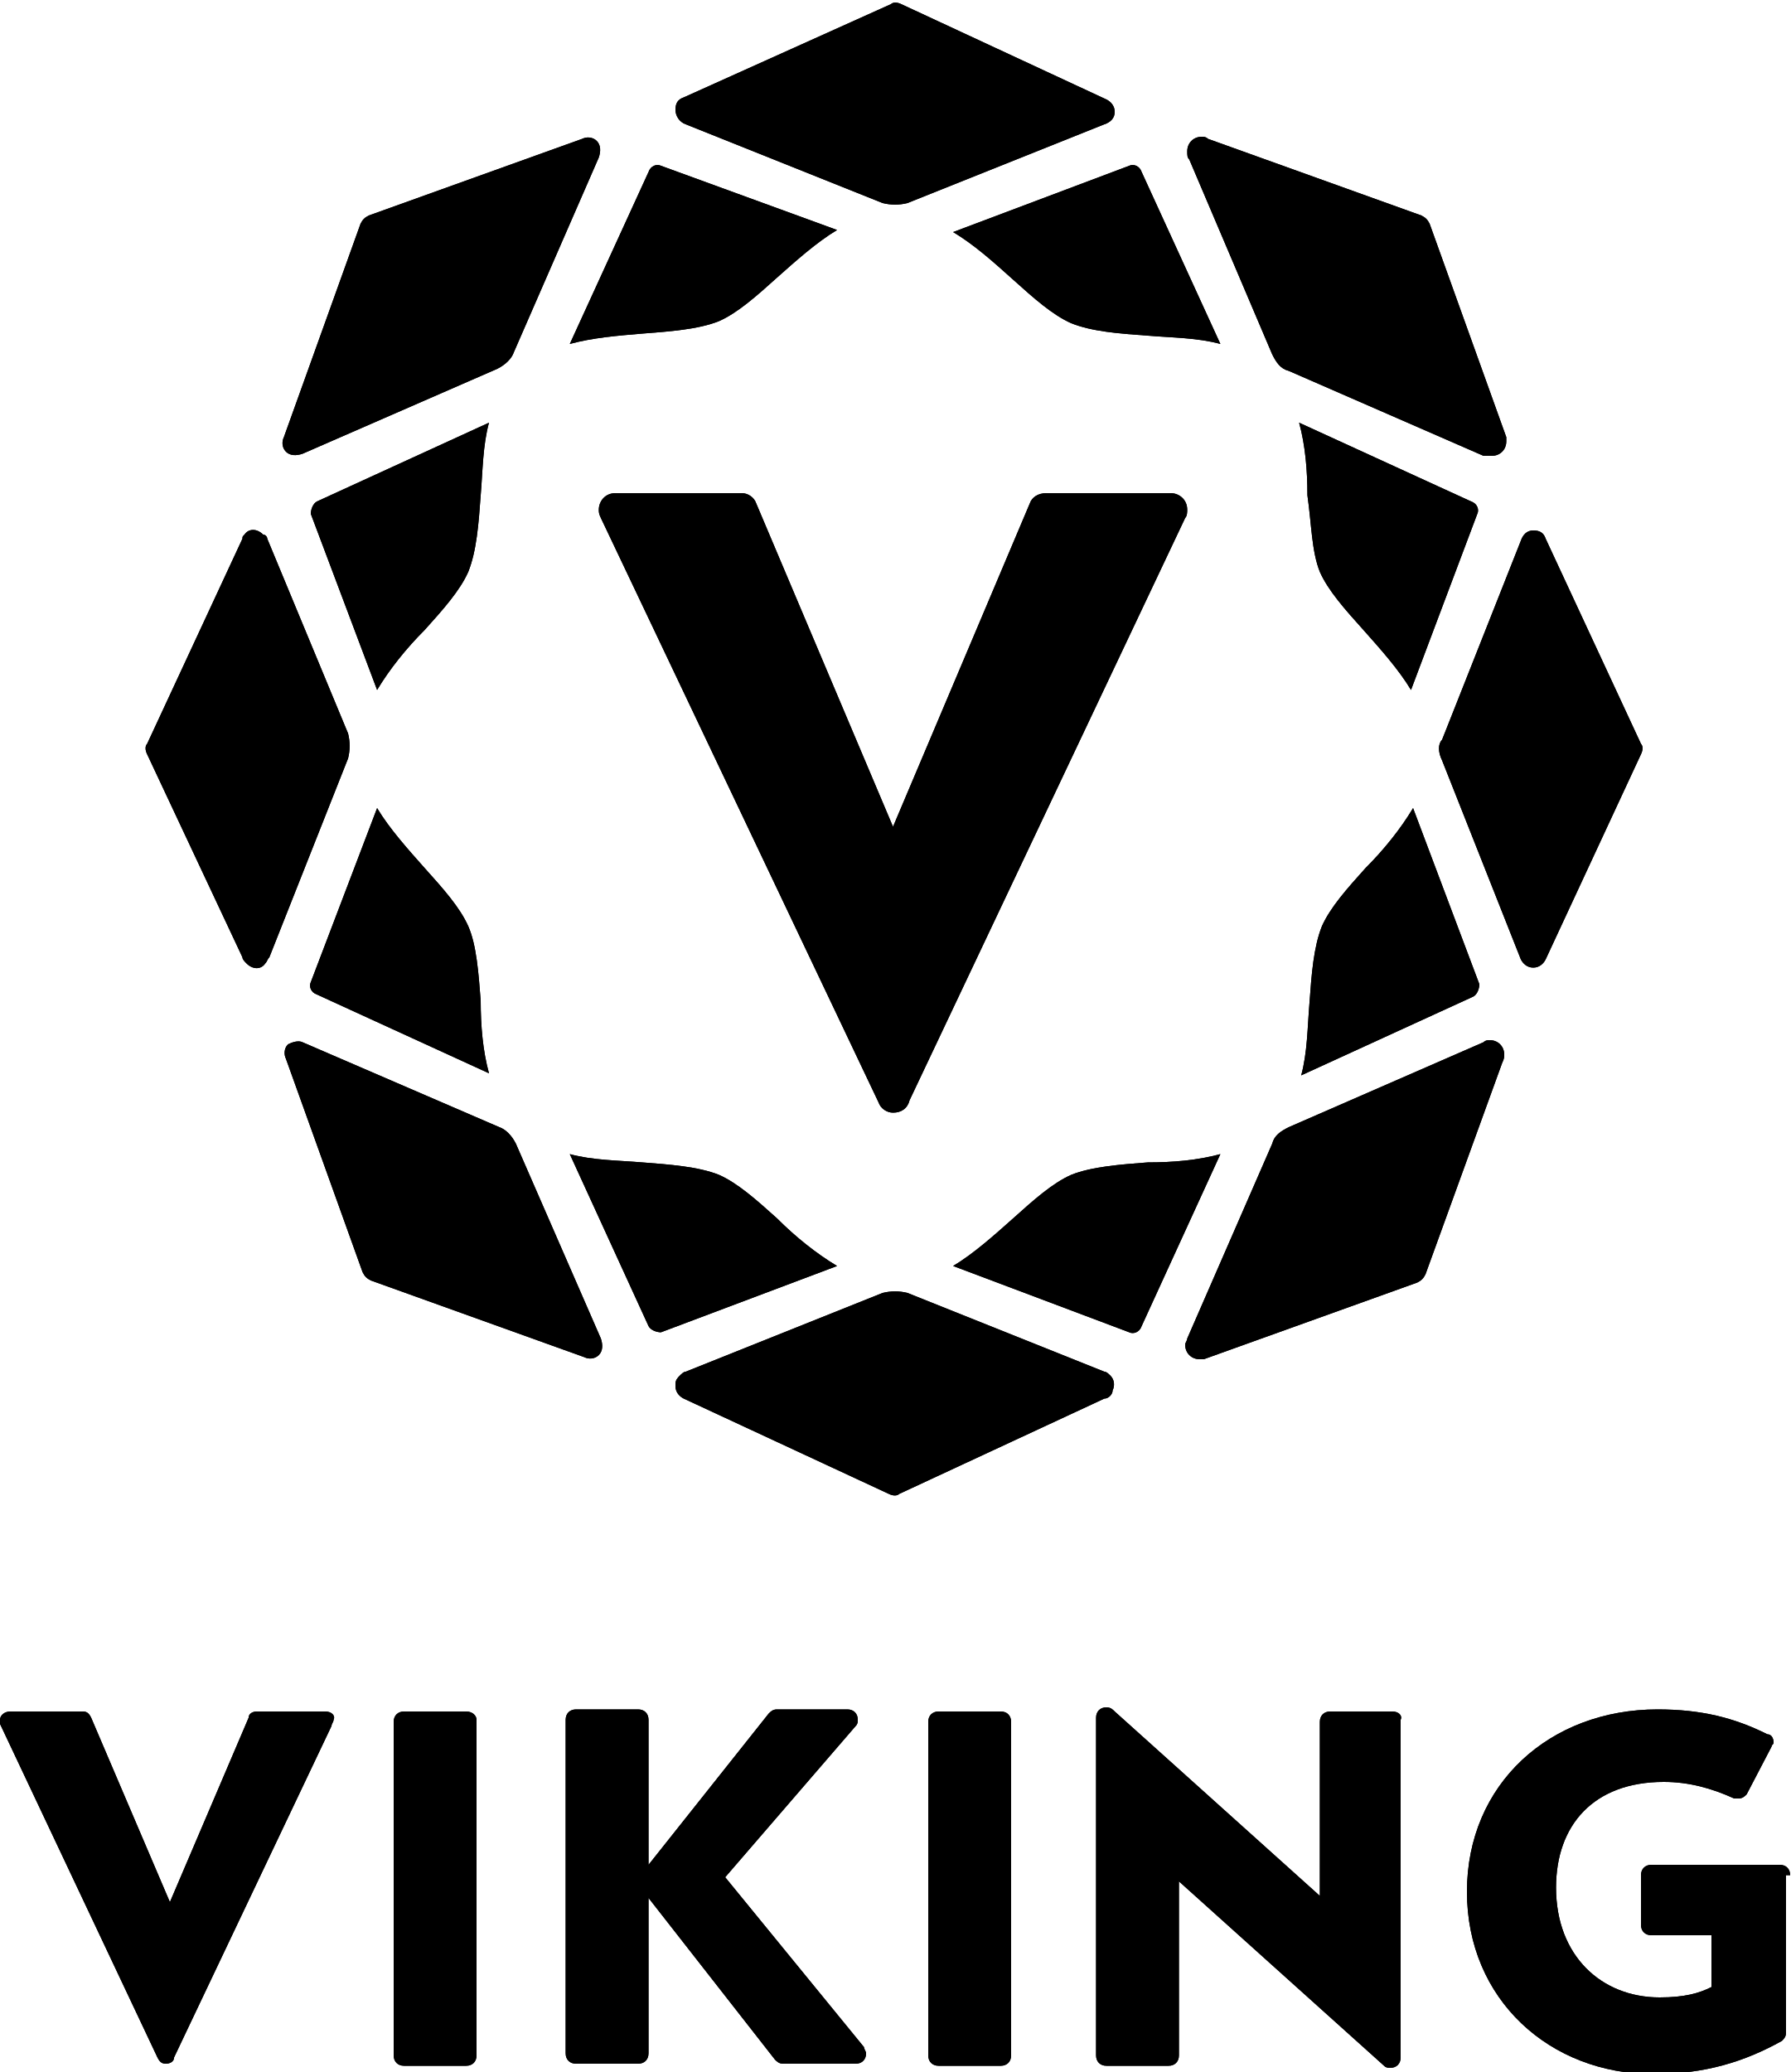
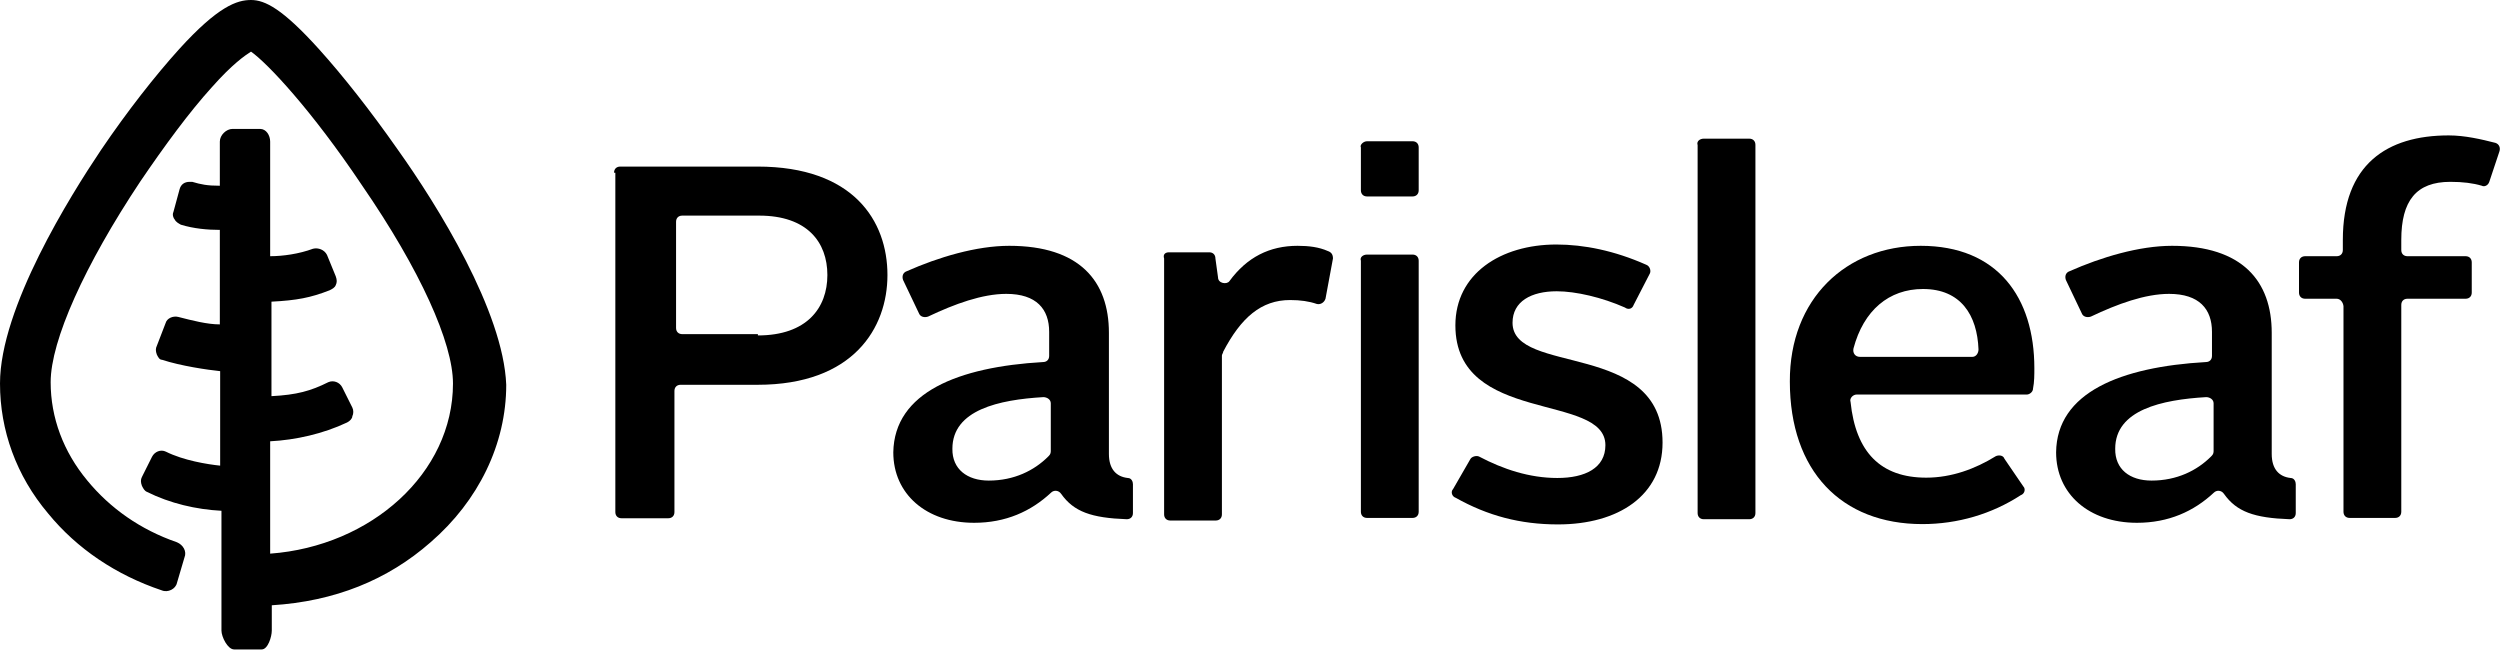
- <svg xmlns="http://www.w3.org/2000/svg" version="1.1" id="Layer_1" x="0px" y="0px" viewBox="0 0 86.4 100" enable-background="new 0 0 86.4 100" xml:space="preserve">
+ <svg xmlns="http://www.w3.org/2000/svg" version="1.1" id="Layer_1" x="0px" y="0px" viewBox="0 180 769.9 200" enable-background="new 0 180 769.9 200" xml:space="preserve">
  <g>
-     <path d="M42.4,53.2L42.4,53.2c0.1,0.3,0.4,0.5,0.7,0.5c0.4,0,0.7-0.2,0.8-0.6l13.3-28.1c0.1-0.1,0.1-0.3,0.1-0.4    c0-0.5-0.4-0.8-0.8-0.8c0,0-0.1,0-0.1,0h-5.8c0,0-0.1,0-0.1,0c-0.4,0-0.7,0.2-0.8,0.5v0l-6.6,15.6l-6.6-15.6l0,0    c-0.1-0.3-0.4-0.5-0.7-0.5l0,0h-6.1l0,0h0c-0.5,0-0.8,0.4-0.8,0.8c0,0.1,0,0.2,0.1,0.4L42.4,53.2C42.4,53.2,42.4,53.2,42.4,53.2z" />
-     <path d="M71.1,48.1c0.2-0.1,0.3-0.4,0.3-0.6l-3.2-8.5c-0.6,1-1.4,2-2.3,2.9c-0.9,1-1.7,1.9-2.1,2.8    c-0.4,1-0.5,2.3-0.6,3.7c-0.1,1.2-0.1,2.4-0.4,3.5L71.1,48.1z" />
-     <path d="M63.7,27.6c0.4,0.9,1.2,1.8,2.1,2.8c0.8,0.9,1.7,1.9,2.3,2.9l3.2-8.5c0.1-0.2,0-0.5-0.3-0.6l-8.3-3.8    c0.3,1.1,0.4,2.3,0.4,3.5C63.3,25.3,63.3,26.6,63.7,27.6z" />
-     <path d="M55.1,64l3.8-8.3c-1.1,0.3-2.3,0.4-3.5,0.4c-1.3,0.1-2.7,0.2-3.7,0.6c-0.9,0.4-1.8,1.2-2.8,2.1    c-0.9,0.8-1.9,1.7-2.9,2.3l8.5,3.2C54.7,64.4,55,64.3,55.1,64z" />
-     <path d="M31,56.1c-1.2-0.1-2.4-0.1-3.5-0.4l3.8,8.3c0.1,0.2,0.4,0.3,0.6,0.3l8.5-3.2c-1-0.6-2-1.4-2.9-2.3    c-1-0.9-1.9-1.7-2.8-2.1C33.7,56.3,32.3,56.2,31,56.1z" />
-     <path d="M22.6,44.7c-0.4-0.9-1.2-1.8-2.1-2.8c-0.8-0.9-1.7-1.9-2.3-2.9L15,47.4c-0.1,0.2,0,0.5,0.3,0.6l8.3,3.8    c-0.3-1.1-0.4-2.3-0.4-3.5C23.1,47,23,45.6,22.6,44.7z" />
-     <path d="M48.9,13.5c1,0.9,1.9,1.7,2.8,2.1c1,0.4,2.3,0.5,3.7,0.6c1.2,0.1,2.4,0.1,3.5,0.4l-3.8-8.3    C55,8,54.7,7.9,54.5,8l-8.5,3.2C47,11.8,47.9,12.6,48.9,13.5z" />
-     <path d="M31,16.1c1.3-0.1,2.7-0.2,3.7-0.6c0.9-0.4,1.8-1.2,2.8-2.1c0.9-0.8,1.9-1.7,2.9-2.3L31.9,8    c-0.2-0.1-0.5,0-0.6,0.3l-3.8,8.3C28.6,16.3,29.8,16.2,31,16.1z" />
-     <path d="M15.3,24.2c-0.2,0.1-0.3,0.4-0.3,0.6l3.2,8.5c0.6-1,1.4-2,2.3-2.9c0.9-1,1.7-1.9,2.1-2.8    c0.4-1,0.5-2.3,0.6-3.7c0.1-1.2,0.1-2.4,0.4-3.5L15.3,24.2z" />
-     <path d="M41.7,98.8l-6.7-8.2l6.3-7.3l0,0c0.1-0.1,0.1-0.2,0.1-0.3c0-0.3-0.2-0.5-0.5-0.5h-3.4h0h0    c-0.2,0-0.3,0.1-0.4,0.2l0,0L31.3,90V83c0,0,0,0,0,0c0-0.3-0.2-0.5-0.5-0.5h-3l0,0l0,0c-0.3,0-0.5,0.2-0.5,0.5c0,0,0,0,0,0l0,0    v16.1c0,0.3,0.2,0.5,0.5,0.5h0h3c0.3,0,0.5-0.2,0.5-0.5c0,0,0,0,0,0v-7.5l6.1,7.8c0.1,0.1,0.2,0.2,0.4,0.2h0h3.5    c0.3,0,0.5-0.2,0.5-0.5C41.8,99,41.7,98.9,41.7,98.8L41.7,98.8z" />
-     <path d="M15.7,82.6C15.7,82.6,15.7,82.6,15.7,82.6l-3.3,0c0,0,0,0,0,0c-0.2,0-0.4,0.1-0.4,0.3l-3.8,8.9l-3.8-8.9    l0,0c-0.1-0.2-0.2-0.3-0.4-0.3l0,0H0.5l0,0h0C0.2,82.6,0,82.8,0,83c0,0.1,0,0.1,0,0.2l7.6,16.1c0,0,0,0,0,0l0,0    c0.1,0.2,0.2,0.3,0.4,0.3c0.2,0,0.4-0.1,0.4-0.3l7.6-16c0-0.1,0.1-0.2,0.1-0.3C16.2,82.8,16,82.6,15.7,82.6z" />
-     <path d="M22.5,82.6h-3l0,0l0,0c-0.3,0-0.5,0.2-0.5,0.5v16.1v0c0,0,0,0,0,0c0,0.3,0.2,0.5,0.5,0.5h3v0    c0.3,0,0.5-0.2,0.5-0.5l0,0V83C23,82.8,22.8,82.6,22.5,82.6z" />
-     <path d="M48.3,82.6L48.3,82.6L48.3,82.6h-3c-0.3,0-0.5,0.2-0.5,0.5v16.1l0,0c0,0,0,0,0,0c0,0.3,0.2,0.5,0.5,0.5h3    h0c0.3,0,0.5-0.2,0.5-0.5V83.1v0c0,0,0,0,0,0C48.8,82.8,48.6,82.6,48.3,82.6z" />
-     <path d="M67.2,82.6h-3l0,0l0,0c-0.3,0-0.5,0.2-0.5,0.5c0,0,0,0,0,0v8.4l-9.9-8.9c-0.1-0.1-0.2-0.2-0.4-0.2    c-0.3,0-0.5,0.2-0.5,0.5v16.3l0,0c0,0.3,0.2,0.5,0.5,0.5l0,0l0,0h3c0.3,0,0.5-0.2,0.5-0.5v0c0,0,0,0,0,0c0,0,0,0,0,0v-8.4l9.9,8.9    l0,0c0.1,0.1,0.2,0.1,0.3,0.1c0.3,0,0.5-0.2,0.5-0.5c0,0,0,0,0,0V83c0,0,0,0,0,0C67.7,82.8,67.5,82.6,67.2,82.6z" />
-     <path d="M86.4,90.5c0-0.3-0.2-0.5-0.5-0.5h-6.2h0c-0.3,0-0.5,0.2-0.5,0.5c0,0,0,0,0,0v2.4c0,0,0,0,0,0    c0,0.3,0.2,0.5,0.5,0.5l0,0h2.9v2.5c-0.6,0.3-1.3,0.5-2.5,0.5c-2.8,0-5-2-5-5.3c0-3,1.8-5.1,5.2-5.1c1.2,0,2.3,0.3,3.4,0.8    c0,0,0,0,0,0c0.1,0,0.1,0,0.2,0c0.2,0,0.3-0.1,0.4-0.2l0,0l1.2-2.3v0c0-0.1,0.1-0.1,0.1-0.2c0-0.2-0.1-0.4-0.3-0.4    c-1.6-0.8-3.2-1.2-5.3-1.2c-5.2,0-9.2,3.6-9.2,8.8c0,5.2,4,8.8,9,8.8c2.5,0,4.4-0.6,6.2-1.6c0,0,0,0,0,0c0.1-0.1,0.2-0.2,0.2-0.4    V90.5L86.4,90.5C86.4,90.5,86.4,90.5,86.4,90.5z" />
-     <path d="M69.6,36.7l3.8,9.6c0.1,0.2,0.3,0.4,0.6,0.4c0.3,0,0.5-0.2,0.6-0.4l4.6-9.9c0.1-0.2,0.1-0.4,0-0.5L74.6,26    c-0.1-0.3-0.3-0.4-0.6-0.4c-0.3,0-0.5,0.2-0.6,0.5h0l-3.8,9.6C69.4,35.9,69.4,36.3,69.6,36.7z" />
-     <path d="M57.4,7.7l4,9.4c0.2,0.4,0.4,0.7,0.8,0.8l9.4,4.1C71.8,22,71.9,22,72,22c0.4,0,0.7-0.3,0.7-0.7    c0,0,0-0.1,0-0.1l0,0l0,0c0,0,0-0.1,0-0.1l-3.7-10.3c-0.1-0.2-0.2-0.3-0.4-0.4L58.3,6.7c-0.1-0.1-0.2-0.1-0.3-0.1    c-0.4,0-0.7,0.3-0.7,0.7C57.3,7.5,57.3,7.6,57.4,7.7L57.4,7.7z" />
-     <path d="M33.1,6l9.5,3.8c0.4,0.1,0.8,0.1,1.2,0L53.3,6c0.3-0.1,0.5-0.3,0.5-0.6c0-0.3-0.2-0.5-0.4-0.6l-9.9-4.6    c-0.2-0.1-0.4-0.1-0.5,0L33,4.7c-0.3,0.1-0.4,0.3-0.4,0.6C32.6,5.6,32.8,5.9,33.1,6z" />
-     <path d="M72.6,50.9c0-0.4-0.3-0.7-0.7-0.7c-0.1,0-0.2,0-0.3,0.1l0,0l-9.4,4.1c-0.4,0.2-0.7,0.4-0.8,0.8l-4.1,9.4    l0,0c0,0.1-0.1,0.2-0.1,0.3c0,0.4,0.3,0.7,0.7,0.7c0.1,0,0.2,0,0.2,0l0,0l10.3-3.7c0.2-0.1,0.3-0.2,0.4-0.4l3.7-10.2    C72.6,51.1,72.6,51,72.6,50.9z" />
-     <path d="M11.7,46.2c0,0.1,0.1,0.2,0.2,0.3c0.3,0.3,0.7,0.3,0.9,0c0.1-0.1,0.1-0.2,0.2-0.3h0l3.8-9.6    c0.1-0.4,0.1-0.8,0-1.2L12.9,26h0c0-0.1-0.1-0.2-0.2-0.2c-0.3-0.3-0.7-0.3-0.9,0c-0.1,0.1-0.1,0.1-0.1,0.2l0,0l-4.6,9.9    C7,36,7,36.2,7.1,36.4L11.7,46.2z" />
-     <path d="M28.9,65.4c0.2-0.2,0.2-0.5,0.1-0.8l0,0l-4.1-9.4c-0.2-0.4-0.5-0.7-0.8-0.8l-9.5-4.1    c-0.2-0.1-0.5,0-0.7,0.1c-0.2,0.2-0.2,0.5-0.1,0.7l3.7,10.3c0.1,0.2,0.2,0.3,0.4,0.4l10.3,3.7C28.4,65.6,28.7,65.6,28.9,65.4z" />
-     <path d="M53.7,67.1c0.1-0.2,0.1-0.5-0.1-0.7c-0.1-0.1-0.2-0.2-0.3-0.2l0,0l-9.5-3.8c-0.4-0.1-0.8-0.1-1.2,0    l-9.5,3.8c-0.1,0-0.2,0.1-0.3,0.2c-0.1,0.1-0.2,0.2-0.2,0.4c0,0,0,0.1,0,0.1c0,0.3,0.2,0.5,0.4,0.6l9.9,4.6c0.2,0.1,0.4,0.1,0.5,0    l9.9-4.6C53.5,67.5,53.7,67.3,53.7,67.1z" />
-     <path d="M14.6,21.9L14.6,21.9l9.4-4.1c0.4-0.2,0.7-0.5,0.8-0.8l4.1-9.4l0,0C29,7.3,29,7,28.8,6.8    c-0.2-0.2-0.5-0.2-0.7-0.1l-10.3,3.7c-0.2,0.1-0.3,0.2-0.4,0.4l-3.7,10.3c-0.1,0.2-0.1,0.5,0.1,0.7C14,22,14.3,22,14.6,21.9z" />
-   </g>
-   <g>
-     <path d="M42.4,53.2L42.4,53.2c0.1,0.3,0.4,0.5,0.7,0.5c0.4,0,0.7-0.2,0.8-0.6l13.3-28.1c0.1-0.1,0.1-0.3,0.1-0.4    c0-0.5-0.4-0.8-0.8-0.8c0,0-0.1,0-0.1,0h-5.8c0,0-0.1,0-0.1,0c-0.4,0-0.7,0.2-0.8,0.5v0l-6.6,15.6l-6.6-15.6l0,0    c-0.1-0.3-0.4-0.5-0.7-0.5l0,0h-6.1l0,0h0c-0.5,0-0.8,0.4-0.8,0.8c0,0.1,0,0.2,0.1,0.4L42.4,53.2C42.4,53.2,42.4,53.2,42.4,53.2z" />
-     <path d="M71.1,48.1c0.2-0.1,0.3-0.4,0.3-0.6l-3.2-8.5c-0.6,1-1.4,2-2.3,2.9c-0.9,1-1.7,1.9-2.1,2.8    c-0.4,1-0.5,2.3-0.6,3.7c-0.1,1.2-0.1,2.4-0.4,3.5L71.1,48.1z" />
-     <path d="M63.7,27.6c0.4,0.9,1.2,1.8,2.1,2.8c0.8,0.9,1.7,1.9,2.3,2.9l3.2-8.5c0.1-0.2,0-0.5-0.3-0.6l-8.3-3.8    c0.3,1.1,0.4,2.3,0.4,3.5C63.3,25.3,63.3,26.6,63.7,27.6z" />
-     <path d="M55.1,64l3.8-8.3c-1.1,0.3-2.3,0.4-3.5,0.4c-1.3,0.1-2.7,0.2-3.7,0.6c-0.9,0.4-1.8,1.2-2.8,2.1    c-0.9,0.8-1.9,1.7-2.9,2.3l8.5,3.2C54.7,64.4,55,64.3,55.1,64z" />
-     <path d="M31,56.1c-1.2-0.1-2.4-0.1-3.5-0.4l3.8,8.3c0.1,0.2,0.4,0.3,0.6,0.3l8.5-3.2c-1-0.6-2-1.4-2.9-2.3    c-1-0.9-1.9-1.7-2.8-2.1C33.7,56.3,32.3,56.2,31,56.1z" />
-     <path d="M22.6,44.7c-0.4-0.9-1.2-1.8-2.1-2.8c-0.8-0.9-1.7-1.9-2.3-2.9L15,47.4c-0.1,0.2,0,0.5,0.3,0.6l8.3,3.8    c-0.3-1.1-0.4-2.3-0.4-3.5C23.1,47,23,45.6,22.6,44.7z" />
-     <path d="M48.9,13.5c1,0.9,1.9,1.7,2.8,2.1c1,0.4,2.3,0.5,3.7,0.6c1.2,0.1,2.4,0.1,3.5,0.4l-3.8-8.3    C55,8,54.7,7.9,54.5,8l-8.5,3.2C47,11.8,47.9,12.6,48.9,13.5z" />
-     <path d="M31,16.1c1.3-0.1,2.7-0.2,3.7-0.6c0.9-0.4,1.8-1.2,2.8-2.1c0.9-0.8,1.9-1.7,2.9-2.3L31.9,8    c-0.2-0.1-0.5,0-0.6,0.3l-3.8,8.3C28.6,16.3,29.8,16.2,31,16.1z" />
-     <path d="M15.3,24.2c-0.2,0.1-0.3,0.4-0.3,0.6l3.2,8.5c0.6-1,1.4-2,2.3-2.9c0.9-1,1.7-1.9,2.1-2.8    c0.4-1,0.5-2.3,0.6-3.7c0.1-1.2,0.1-2.4,0.4-3.5L15.3,24.2z" />
-     <path d="M41.7,98.8l-6.7-8.2l6.3-7.3l0,0c0.1-0.1,0.1-0.2,0.1-0.3c0-0.3-0.2-0.5-0.5-0.5h-3.4h0h0    c-0.2,0-0.3,0.1-0.4,0.2l0,0L31.3,90V83c0,0,0,0,0,0c0-0.3-0.2-0.5-0.5-0.5h-3l0,0l0,0c-0.3,0-0.5,0.2-0.5,0.5c0,0,0,0,0,0l0,0    v16.1c0,0.3,0.2,0.5,0.5,0.5h0h3c0.3,0,0.5-0.2,0.5-0.5c0,0,0,0,0,0v-7.5l6.1,7.8c0.1,0.1,0.2,0.2,0.4,0.2h0h3.5    c0.3,0,0.5-0.2,0.5-0.5C41.8,99,41.7,98.9,41.7,98.8L41.7,98.8z" />
-     <path d="M15.7,82.6C15.7,82.6,15.7,82.6,15.7,82.6l-3.3,0c0,0,0,0,0,0c-0.2,0-0.4,0.1-0.4,0.3l-3.8,8.9l-3.8-8.9    l0,0c-0.1-0.2-0.2-0.3-0.4-0.3l0,0H0.5l0,0h0C0.2,82.6,0,82.8,0,83c0,0.1,0,0.1,0,0.2l7.6,16.1c0,0,0,0,0,0l0,0    c0.1,0.2,0.2,0.3,0.4,0.3c0.2,0,0.4-0.1,0.4-0.3l7.6-16c0-0.1,0.1-0.2,0.1-0.3C16.2,82.8,16,82.6,15.7,82.6z" />
-     <path d="M22.5,82.6h-3l0,0l0,0c-0.3,0-0.5,0.2-0.5,0.5v16.1v0c0,0,0,0,0,0c0,0.3,0.2,0.5,0.5,0.5h3v0    c0.3,0,0.5-0.2,0.5-0.5l0,0V83C23,82.8,22.8,82.6,22.5,82.6z" />
-     <path d="M48.3,82.6L48.3,82.6L48.3,82.6h-3c-0.3,0-0.5,0.2-0.5,0.5v16.1l0,0c0,0,0,0,0,0c0,0.3,0.2,0.5,0.5,0.5h3    h0c0.3,0,0.5-0.2,0.5-0.5V83.1v0c0,0,0,0,0,0C48.8,82.8,48.6,82.6,48.3,82.6z" />
-     <path d="M67.2,82.6h-3l0,0l0,0c-0.3,0-0.5,0.2-0.5,0.5c0,0,0,0,0,0v8.4l-9.9-8.9c-0.1-0.1-0.2-0.2-0.4-0.2    c-0.3,0-0.5,0.2-0.5,0.5v16.3l0,0c0,0.3,0.2,0.5,0.5,0.5l0,0l0,0h3c0.3,0,0.5-0.2,0.5-0.5v0c0,0,0,0,0,0c0,0,0,0,0,0v-8.4l9.9,8.9    l0,0c0.1,0.1,0.2,0.1,0.3,0.1c0.3,0,0.5-0.2,0.5-0.5c0,0,0,0,0,0V83c0,0,0,0,0,0C67.7,82.8,67.5,82.6,67.2,82.6z" />
-     <path d="M86.4,90.5c0-0.3-0.2-0.5-0.5-0.5h-6.2h0c-0.3,0-0.5,0.2-0.5,0.5c0,0,0,0,0,0v2.4c0,0,0,0,0,0    c0,0.3,0.2,0.5,0.5,0.5l0,0h2.9v2.5c-0.6,0.3-1.3,0.5-2.5,0.5c-2.8,0-5-2-5-5.3c0-3,1.8-5.1,5.2-5.1c1.2,0,2.3,0.3,3.4,0.8    c0,0,0,0,0,0c0.1,0,0.1,0,0.2,0c0.2,0,0.3-0.1,0.4-0.2l0,0l1.2-2.3v0c0-0.1,0.1-0.1,0.1-0.2c0-0.2-0.1-0.4-0.3-0.4    c-1.6-0.8-3.2-1.2-5.3-1.2c-5.2,0-9.2,3.6-9.2,8.8c0,5.2,4,8.8,9,8.8c2.5,0,4.4-0.6,6.2-1.6c0,0,0,0,0,0c0.1-0.1,0.2-0.2,0.2-0.4    V90.5L86.4,90.5C86.4,90.5,86.4,90.5,86.4,90.5z" />
-     <path d="M69.6,36.7l3.8,9.6c0.1,0.2,0.3,0.4,0.6,0.4c0.3,0,0.5-0.2,0.6-0.4l4.6-9.9c0.1-0.2,0.1-0.4,0-0.5L74.6,26    c-0.1-0.3-0.3-0.4-0.6-0.4c-0.3,0-0.5,0.2-0.6,0.5h0l-3.8,9.6C69.4,35.9,69.4,36.3,69.6,36.7z" />
-     <path d="M57.4,7.7l4,9.4c0.2,0.4,0.4,0.7,0.8,0.8l9.4,4.1C71.8,22,71.9,22,72,22c0.4,0,0.7-0.3,0.7-0.7    c0,0,0-0.1,0-0.1l0,0l0,0c0,0,0-0.1,0-0.1l-3.7-10.3c-0.1-0.2-0.2-0.3-0.4-0.4L58.3,6.7c-0.1-0.1-0.2-0.1-0.3-0.1    c-0.4,0-0.7,0.3-0.7,0.7C57.3,7.5,57.3,7.6,57.4,7.7L57.4,7.7z" />
-     <path d="M33.1,6l9.5,3.8c0.4,0.1,0.8,0.1,1.2,0L53.3,6c0.3-0.1,0.5-0.3,0.5-0.6c0-0.3-0.2-0.5-0.4-0.6l-9.9-4.6    c-0.2-0.1-0.4-0.1-0.5,0L33,4.7c-0.3,0.1-0.4,0.3-0.4,0.6C32.6,5.6,32.8,5.9,33.1,6z" />
-     <path d="M72.6,50.9c0-0.4-0.3-0.7-0.7-0.7c-0.1,0-0.2,0-0.3,0.1l0,0l-9.4,4.1c-0.4,0.2-0.7,0.4-0.8,0.8l-4.1,9.4    l0,0c0,0.1-0.1,0.2-0.1,0.3c0,0.4,0.3,0.7,0.7,0.7c0.1,0,0.2,0,0.2,0l0,0l10.3-3.7c0.2-0.1,0.3-0.2,0.4-0.4l3.7-10.2    C72.6,51.1,72.6,51,72.6,50.9z" />
-     <path d="M11.7,46.2c0,0.1,0.1,0.2,0.2,0.3c0.3,0.3,0.7,0.3,0.9,0c0.1-0.1,0.1-0.2,0.2-0.3h0l3.8-9.6    c0.1-0.4,0.1-0.8,0-1.2L12.9,26h0c0-0.1-0.1-0.2-0.2-0.2c-0.3-0.3-0.7-0.3-0.9,0c-0.1,0.1-0.1,0.1-0.1,0.2l0,0l-4.6,9.9    C7,36,7,36.2,7.1,36.4L11.7,46.2z" />
-     <path d="M28.9,65.4c0.2-0.2,0.2-0.5,0.1-0.8l0,0l-4.1-9.4c-0.2-0.4-0.5-0.7-0.8-0.8l-9.5-4.1    c-0.2-0.1-0.5,0-0.7,0.1c-0.2,0.2-0.2,0.5-0.1,0.7l3.7,10.3c0.1,0.2,0.2,0.3,0.4,0.4l10.3,3.7C28.4,65.6,28.7,65.6,28.9,65.4z" />
-     <path d="M53.7,67.1c0.1-0.2,0.1-0.5-0.1-0.7c-0.1-0.1-0.2-0.2-0.3-0.2l0,0l-9.5-3.8c-0.4-0.1-0.8-0.1-1.2,0    l-9.5,3.8c-0.1,0-0.2,0.1-0.3,0.2c-0.1,0.1-0.2,0.2-0.2,0.4c0,0,0,0.1,0,0.1c0,0.3,0.2,0.5,0.4,0.6l9.9,4.6c0.2,0.1,0.4,0.1,0.5,0    l9.9-4.6C53.5,67.5,53.7,67.3,53.7,67.1z" />
-     <path d="M14.6,21.9L14.6,21.9l9.4-4.1c0.4-0.2,0.7-0.5,0.8-0.8l4.1-9.4l0,0C29,7.3,29,7,28.8,6.8    c-0.2-0.2-0.5-0.2-0.7-0.1l-10.3,3.7c-0.2,0.1-0.3,0.2-0.4,0.4l-3.7,10.3c-0.1,0.2-0.1,0.5,0.1,0.7C14,22,14.3,22,14.6,21.9z" />
+     <path d="M122.3,225.8c-8.2-11.7-16.7-22.5-24.1-30.7C87,182.7,81.6,180,77.3,180c-4.3,0-10.1,1.9-22.1,15.1   c-7.4,8.2-15.9,19-24.1,31.1C21.7,240.2,0,274.8,0,298.1c0,14.4,5,28.4,14.8,40c8.9,10.9,21,19,35,23.7c1.9,0.8,4.3-0.4,4.7-2.3   l2.3-7.8c0.8-1.9-0.4-3.9-2.3-4.7c-11.3-3.9-20.6-10.5-27.6-19c-7.4-8.9-11.3-19.4-11.3-30.3c0-12.8,10.5-36.1,27.6-61.8   c7.4-10.9,15.1-21.4,22.1-29.1c6.2-7,10.1-9.7,12-10.9c5,3.5,18.6,17.9,34.2,41.2c17.9,26,28,48.5,28,61   c0,27.6-25.2,50.1-56.3,52.4v-34.6c7.8-0.4,16.3-2.3,23.7-5.8c0.8-0.4,1.6-1.2,1.6-1.9c0.4-0.8,0.4-1.9,0-2.7l-3.1-6.2   c-0.8-1.6-2.7-2.3-4.3-1.6c-5.4,2.7-9.7,3.9-17.5,4.3v-29.1c7.8-0.4,12-1.2,17.9-3.5c0.8-0.4,1.6-0.8,1.9-1.6   c0.4-0.8,0.4-1.6,0-2.7l-2.7-6.6c-0.8-1.6-2.7-2.3-4.3-1.9c-4.3,1.6-9.3,2.3-13.2,2.3v-35.3c0-1.9-1.2-3.9-3.1-3.9h-8.5   c-1.9,0-3.9,1.9-3.9,3.9v13.6c-3.9,0-5.8-0.4-8.5-1.2h-0.8c-1.6,0-2.7,0.8-3.1,2.3l-1.9,7c-0.4,0.8,0,1.9,0.4,2.3   c0.4,0.8,1.2,1.2,1.9,1.6c3.9,1.2,8.2,1.6,12,1.6v29.1c-3.9,0-8.5-1.2-12.8-2.3c-1.6-0.4-3.5,0.4-3.9,1.9l-2.7,7   c-0.4,0.8-0.4,1.6,0,2.7c0.4,0.8,0.8,1.6,1.6,1.6c5.8,1.9,14,3.1,17.9,3.5v29.1c-3.9-0.4-11.3-1.6-16.7-4.3c-1.6-0.8-3.5,0-4.3,1.6   l-3.1,6.2c-0.4,0.8-0.4,1.6,0,2.7c0.4,0.8,0.8,1.6,1.6,1.9c7,3.5,15.1,5.4,22.9,5.8v36.9c0,1.9,1.9,5.8,3.9,5.8h8.5   c1.9,0,3.1-3.9,3.1-5.8v-7.8c19.4-1.2,35.7-7.8,48.9-19.4c14.8-12.8,23.3-30.3,23.3-48.5C155,275.9,134.8,243.3,122.3,225.8z" />
+     <g>
+       <path d="M189.1,233.2c0-1.2,0.8-1.9,1.9-1.9h42.3c29.5,0,40,16.7,40,33.4c0,16.3-10.5,33.8-40,33.8h-23.7    c-1.2,0-1.9,0.8-1.9,1.9v37.3c0,1.2-0.8,1.9-1.9,1.9h-14.4c-1.2,0-1.9-0.8-1.9-1.9V233.2H189.1z M233.4,283.3    c15.1,0,21.4-8.5,21.4-18.6c0-10.1-6.2-18.3-21-18.3h-23.7c-1.2,0-1.9,0.8-1.9,1.9V281c0,1.2,0.8,1.9,1.9,1.9h23.3V283.3z" />
+       <path d="M321.2,291.5c1.2,0,1.9-0.8,1.9-1.9v-7.4c0-7-3.9-11.7-13.2-11.7c-7.4,0-15.9,3.1-24.1,7    c-1.2,0.4-2.3,0-2.7-0.8l-5-10.5c-0.4-1.2,0-2.3,1.2-2.7c9.7-4.3,21.4-7.8,31.5-7.8c21.7,0,30.7,10.9,30.7,26.8v37.3    c0,4.7,2.3,7,5.8,7.4c1.2,0,1.6,1.2,1.6,1.9v8.9c0,1.2-0.8,1.9-1.9,1.9c-10.9-0.4-16.3-2.3-20.2-7.8c-0.8-1.2-2.3-1.2-3.1-0.4    c-6.2,5.8-14,9.3-23.7,9.3c-14.8,0-24.9-8.9-24.9-21.7C275.4,300.8,295.2,293,321.2,291.5z M304.5,328c7.8,0,14-3.1,18.3-7.4    c0.4-0.4,0.8-0.8,0.8-1.6v-14.8c0-1.2-1.2-1.9-2.3-1.9c-13.6,0.8-28,3.9-28,15.9C293.2,324.5,297.9,328,304.5,328z" />
+       <path d="M360,257.7h12.4c1.2,0,1.9,0.8,1.9,1.9l0.8,5.8c0,1.9,2.7,2.3,3.5,1.2c5.4-7.4,12.4-10.9,21-10.9    c3.5,0,6.6,0.4,9.3,1.6c1.2,0.4,1.6,1.2,1.6,2.3l-2.3,12.4c-0.4,1.2-1.6,1.9-2.7,1.6c-2.3-0.8-5-1.2-8.2-1.2    c-8.9,0-15.1,5.4-20.6,15.9c0,0.4-0.4,0.8-0.4,1.2v48.9c0,1.2-0.8,1.9-1.9,1.9h-14c-1.2,0-1.9-0.8-1.9-1.9v-78.8    C358.1,258.4,358.8,257.7,360,257.7z" />
+       <path d="M421,223.5h14c1.2,0,1.9,0.8,1.9,1.9v13.2c0,1.2-0.8,1.9-1.9,1.9h-14c-1.2,0-1.9-0.8-1.9-1.9v-13.2    C418.7,224.7,419.8,223.5,421,223.5z M421,258.4h14c1.2,0,1.9,0.8,1.9,1.9v77.3c0,1.2-0.8,1.9-1.9,1.9h-14c-1.2,0-1.9-0.8-1.9-1.9    v-77.3C418.7,259.2,419.8,258.4,421,258.4z" />
+       <path d="M452.8,321.4c0.4-0.8,1.9-1.2,2.7-0.8c7.4,3.9,15.5,6.6,24.1,6.6s14.8-3.1,14.8-10.1    c0-16.3-46.2-6.2-46.2-36.9c0-15.9,14-24.9,31.1-24.9c8.5,0,17.9,1.9,27.6,6.2c1.2,0.4,1.6,1.9,1.2,2.7l-5,9.7    c-0.4,1.2-1.6,1.6-2.7,0.8c-7-3.1-15.1-5-21-5c-7.8,0-13.6,3.1-13.6,9.7c0,16.3,46.2,5.4,46.2,36.9c0,16.3-13.6,25.2-32.2,25.2    c-11.7,0-21.7-2.7-31.5-8.2c-1.2-0.4-1.6-1.9-0.8-2.7L452.8,321.4z" />
+       <path d="M524.7,222.7h14c1.2,0,1.9,0.8,1.9,1.9v113.4c0,1.2-0.8,1.9-1.9,1.9h-14c-1.2,0-1.9-0.8-1.9-1.9V224.7    C522.4,223.5,523.5,222.7,524.7,222.7z" />
+       <path d="M591.5,255.7c23.7,0,35,15.9,35,37.7c0,1.9,0,4.3-0.4,6.2c0,1.2-1.2,1.9-1.9,1.9h-52.4    c-1.2,0-2.3,1.2-1.9,2.3c1.6,15.5,9.3,23.3,23.3,23.3c7.8,0,15.1-2.7,21.4-6.6c0.8-0.4,2.3-0.4,2.7,0.8l5.8,8.5    c0.8,0.8,0.4,2.3-0.8,2.7c-8.9,5.8-19.4,8.9-30.3,8.9c-24.9,0-40.8-16.3-40.8-43.9C551.1,272,568.6,255.7,591.5,255.7z     M572.8,289.9h34.6c1.2,0,1.9-1.2,1.9-2.3c-0.4-10.5-5.4-18.6-17.1-18.6c-10.5,0-18.3,6.6-21.4,18.3    C570.5,288.7,571.3,289.9,572.8,289.9z" />
+       <path d="M679.3,291.5c1.2,0,1.9-0.8,1.9-1.9v-7.4c0-7-3.9-11.7-13.2-11.7c-7.4,0-15.9,3.1-24.1,7    c-1.2,0.4-2.3,0-2.7-0.8l-5-10.5c-0.4-1.2,0-2.3,1.2-2.7c9.7-4.3,21.4-7.8,31.5-7.8c21.7,0,30.7,10.9,30.7,26.8v37.3    c0,4.7,2.3,7,5.8,7.4c1.2,0,1.6,1.2,1.6,1.9v8.9c0,1.2-0.8,1.9-1.9,1.9c-10.9-0.4-16.3-2.3-20.2-7.8c-0.8-1.2-2.3-1.2-3.1-0.4    c-6.2,5.8-14,9.3-23.7,9.3c-14.8,0-24.9-8.9-24.9-21.7C633.4,300.8,653.2,293,679.3,291.5z M662.6,328c7.8,0,14-3.1,18.3-7.4    c0.4-0.4,0.8-0.8,0.8-1.6v-14.8c0-1.2-1.2-1.9-2.3-1.9c-13.6,0.8-28,3.9-28,15.9C651.3,324.5,655.9,328,662.6,328z" />
+       <path d="M719.6,272h-9.7c-1.2,0-1.9-0.8-1.9-1.9v-9.3c0-1.2,0.8-1.9,1.9-1.9h9.7c1.2,0,1.9-0.8,1.9-1.9v-3.1    c0-23.3,13.6-32.2,32.6-32.2c5,0,10.1,1.2,14.4,2.3c1.2,0.4,1.6,1.6,1.2,2.7l-3.1,9.3c-0.4,1.2-1.6,1.6-2.3,1.2    c-2.7-0.8-5.8-1.2-9.7-1.2c-10.5,0-15.1,5.8-15.1,17.9v3.1c0,1.2,0.8,1.9,1.9,1.9h17.9c1.2,0,1.9,0.8,1.9,1.9v9.3    c0,1.2-0.8,1.9-1.9,1.9h-17.9c-1.2,0-1.9,0.8-1.9,1.9v63.7c0,1.2-0.8,1.9-1.9,1.9h-14c-1.2,0-1.9-0.8-1.9-1.9v-63.3    C721.6,273.2,720.8,272,719.6,272z" />
+     </g>
  </g>
</svg>
